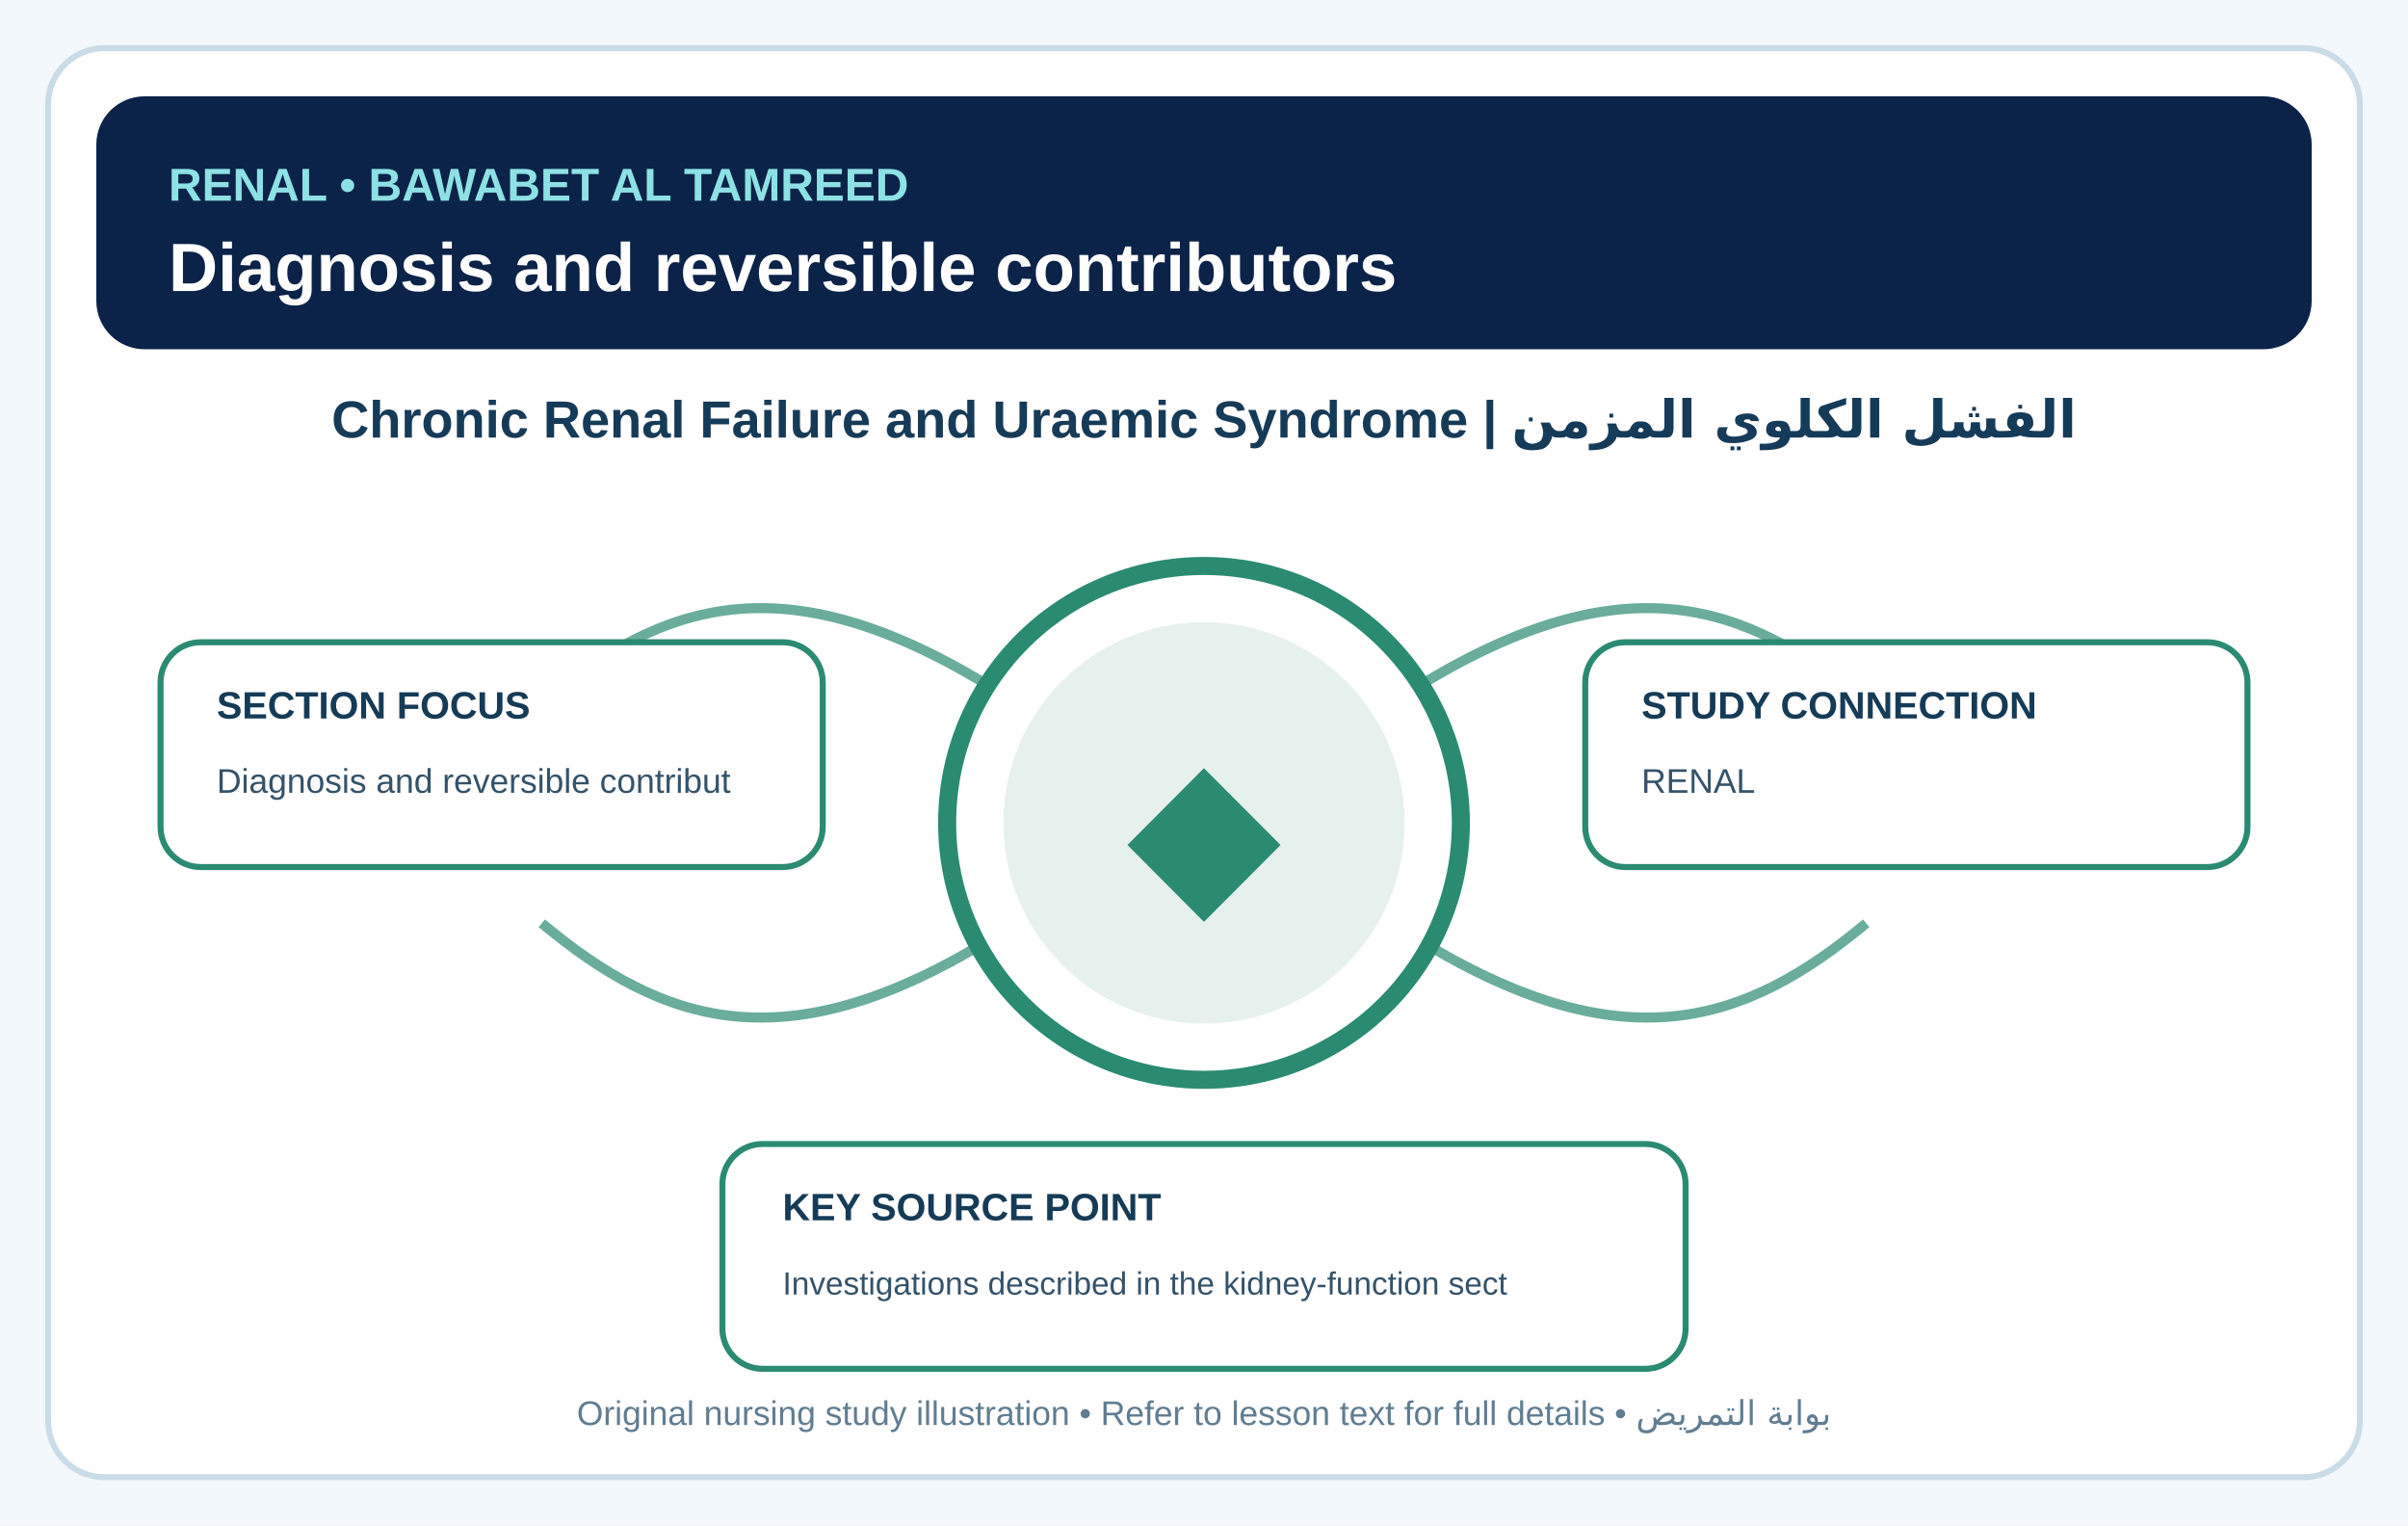
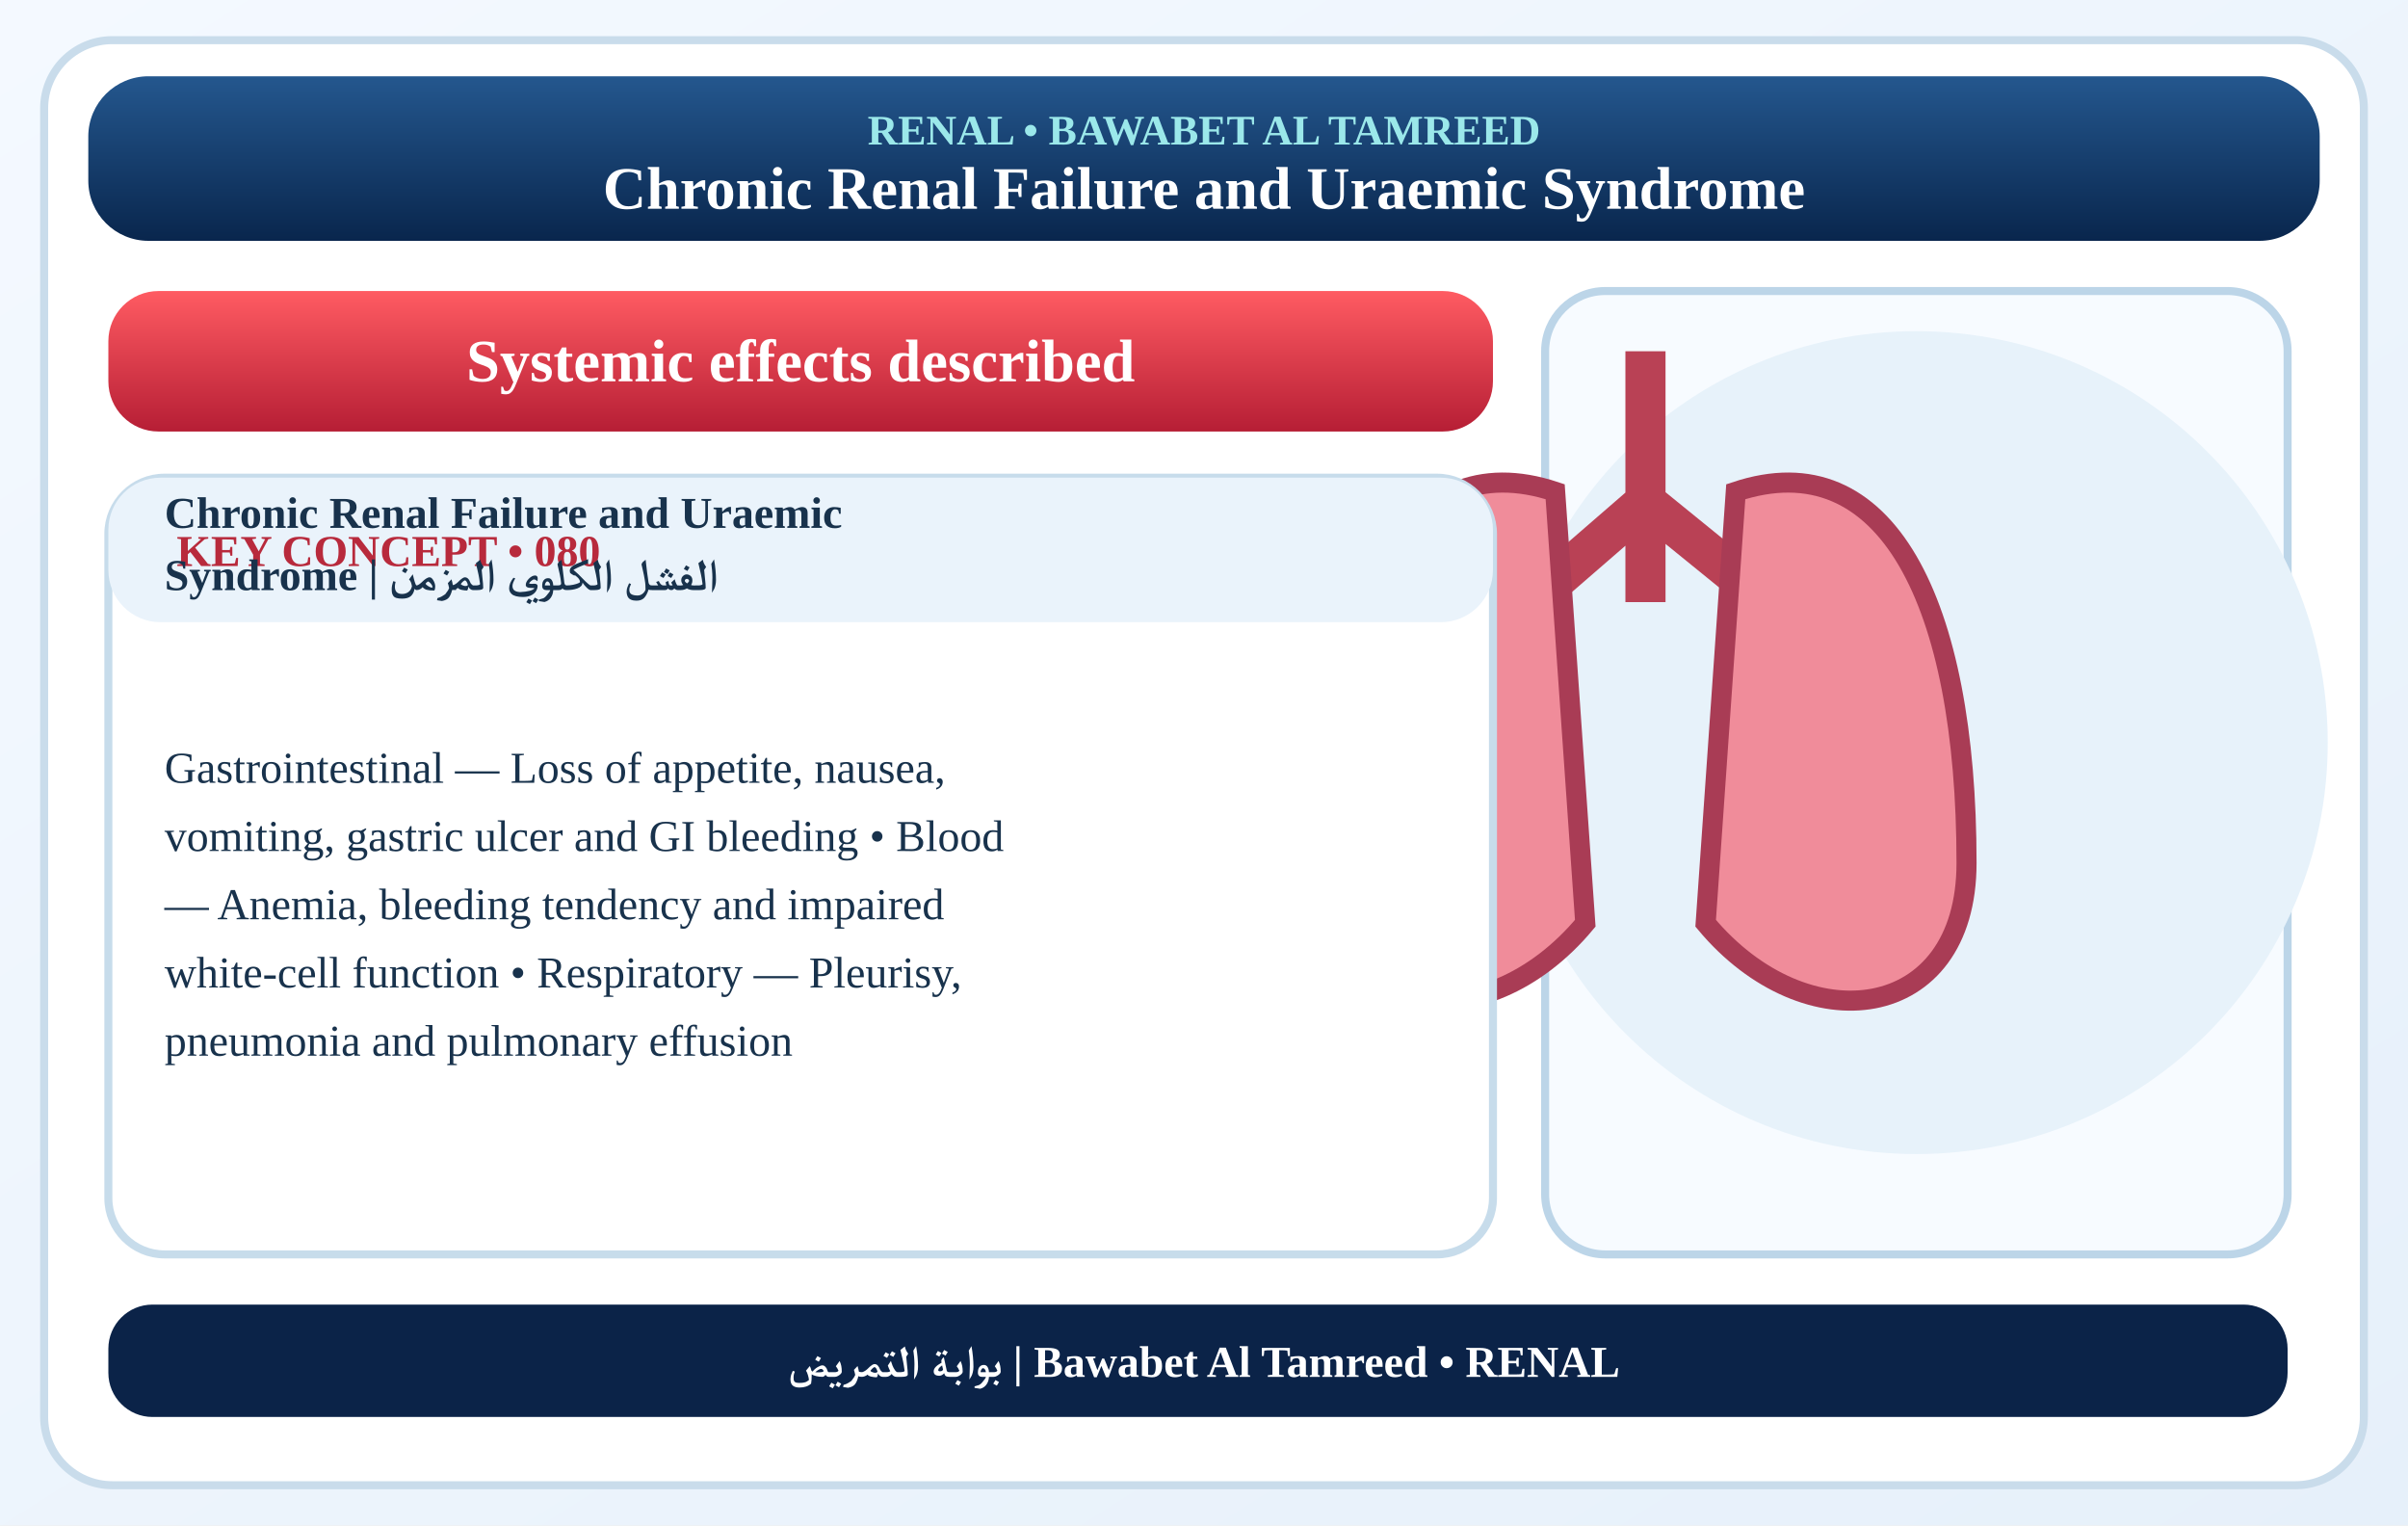
<svg xmlns="http://www.w3.org/2000/svg" width="1200" height="760" viewBox="0 0 1200 760">
-   <rect width="1200" height="760" fill="#f3f8fc" />
-   <rect x="24" y="24" width="1152" height="712" rx="28" fill="#fff" stroke="#c9dce8" stroke-width="3" />
-   <rect x="48" y="48" width="1104" height="126" rx="24" fill="#0b2348" />
-   <text x="84" y="100" fill="#8de1e4" font-family="Arial,sans-serif" font-size="23" font-weight="700">RENAL • BAWABET AL TAMREED</text>
-   <text x="84" y="145" fill="#fff" font-family="Arial,sans-serif" font-size="34" font-weight="700">Diagnosis and reversible contributors</text>
-   <text x="600" y="218" text-anchor="middle" fill="#163b58" font-family="Arial,sans-serif" font-size="26" font-weight="700">Chronic Renal Failure and Uraemic Syndrome | الفشل الكلوي المزمن </text>
-   <circle cx="600" cy="410" r="128" fill="#fff" stroke="#2b8a72" stroke-width="9" />
-   <circle cx="600" cy="410" r="100" fill="#2b8a72" opacity=".12" />
-   <text x="600" y="447" text-anchor="middle" fill="#2b8a72" font-family="Arial,sans-serif" font-size="100" font-weight="700">◆</text>
-   <path d="M490 340 C390 280 330 300 270 350 M710 340 C810 280 870 300 930 350 M490 470 C390 530 330 510 270 460 M710 470 C810 530 870 510 930 460" fill="none" stroke="#2b8a72" stroke-width="5" opacity=".7" />
-   <rect x="80" y="320" width="330" height="112" rx="20" fill="#fff" stroke="#2b8a72" stroke-width="3" />
-   <text x="108" y="358" fill="#153b57" font-family="Arial,sans-serif" font-size="19" font-weight="700">SECTION FOCUS</text>
-   <text x="108" y="395" fill="#34536a" font-family="Arial,sans-serif" font-size="17">Diagnosis and reversible contribut</text>
-   <rect x="790" y="320" width="330" height="112" rx="20" fill="#fff" stroke="#2b8a72" stroke-width="3" />
-   <text x="818" y="358" fill="#153b57" font-family="Arial,sans-serif" font-size="19" font-weight="700">STUDY CONNECTION</text>
-   <text x="818" y="395" fill="#34536a" font-family="Arial,sans-serif" font-size="17">RENAL</text>
-   <rect x="360" y="570" width="480" height="112" rx="20" fill="#fff" stroke="#2b8a72" stroke-width="3" />
-   <text x="390" y="608" fill="#153b57" font-family="Arial,sans-serif" font-size="19" font-weight="700">KEY SOURCE POINT</text>
-   <text x="390" y="645" fill="#34536a" font-family="Arial,sans-serif" font-size="16">Investigations described in the kidney-function sect</text>
-   <text x="600" y="710" text-anchor="middle" fill="#607d91" font-family="Arial,sans-serif" font-size="17">Original nursing study illustration • Refer to lesson text for full details • بوابة التمريض</text>
+   <defs>
+     <linearGradient id="bg" x2="1" y2="1">
+       <stop stop-color="#f4f9ff" />
+       <stop offset="1" stop-color="#e6f0fa" />
+     </linearGradient>
+     <linearGradient id="navy" x2="0" y2="1">
+       <stop stop-color="#24578e" />
+       <stop offset="1" stop-color="#09264d" />
+     </linearGradient>
+     <linearGradient id="red" x2="0" y2="1">
+       <stop stop-color="#ff5b62" />
+       <stop offset="1" stop-color="#b61e35" />
+     </linearGradient>
+   </defs>
+   <rect width="1200" height="760" fill="url(#bg)" />
+   <rect x="22" y="20" width="1156" height="720" rx="34" fill="#fff" stroke="#c9dceb" stroke-width="4" />
+   <rect x="44" y="38" width="1112" height="82" rx="30" fill="url(#navy)" />
+   <text x="600" y="72" text-anchor="middle" font-size="21" font-weight="700" fill="#9be8ea">RENAL • BAWABET AL TAMREED</text>
+   <text x="600" y="104" text-anchor="middle" font-size="30" font-weight="800" fill="#fff">Chronic Renal Failure and Uraemic Syndrome</text>
+   <rect x="54" y="145" width="690" height="70" rx="25" fill="url(#red)" />
+   <text x="399" y="190" text-anchor="middle" font-size="30" font-weight="800" fill="#fff">Systemic effects described</text>
+   <rect x="770" y="145" width="370" height="480" rx="30" fill="#f7fbff" stroke="#bcd5e8" stroke-width="4" />
+   <circle cx="955" cy="370" r="205" fill="#e7f2fa" />
+   <path d="M820 175 V300 M820 250 L745 315 M820 250 L900 315" fill="none" stroke="#b94155" stroke-width="20" />
+   <path d="M775 245 C700 220 660 300 660 430 C660 510 740 520 790 460Z M865 245 C940 220 980 300 980 430 C980 510 900 520 850 460Z" fill="#f08c9a" stroke="#a93c55" stroke-width="10" />
+   <rect x="54" y="238" width="690" height="387" rx="28" fill="#fff" stroke="#c7dceb" stroke-width="4" />
+   <rect x="54" y="238" width="690" height="72" rx="26" fill="#eaf3fb" />
+   <text x="88" y="282" font-size="22" font-weight="800" fill="#b82a3c">KEY CONCEPT • 080</text>
+   <text x="82" y="263" font-size="22" font-weight="700" fill="#18324c">Chronic Renal Failure and Uraemic</text>
+   <text x="82" y="294" font-size="22" font-weight="700" fill="#18324c">Syndrome | الفشل الكلوي المزمن</text>
+   <text x="82" y="390" font-size="22" fill="#18324c">Gastrointestinal — Loss of appetite, nausea,</text>
+   <text x="82" y="424" font-size="22" fill="#18324c">vomiting, gastric ulcer and GI bleeding • Blood</text>
+   <text x="82" y="458" font-size="22" fill="#18324c">— Anemia, bleeding tendency and impaired</text>
+   <text x="82" y="492" font-size="22" fill="#18324c">white-cell function • Respiratory — Pleurisy,</text>
+   <text x="82" y="526" font-size="22" fill="#18324c">pneumonia and pulmonary effusion</text>
+   <rect x="54" y="650" width="1086" height="56" rx="22" fill="#0b2348" />
+   <text x="600" y="686" text-anchor="middle" font-size="22" font-weight="700" fill="#fff">بوابة التمريض | Bawabet Al Tamreed • RENAL</text>
</svg>
